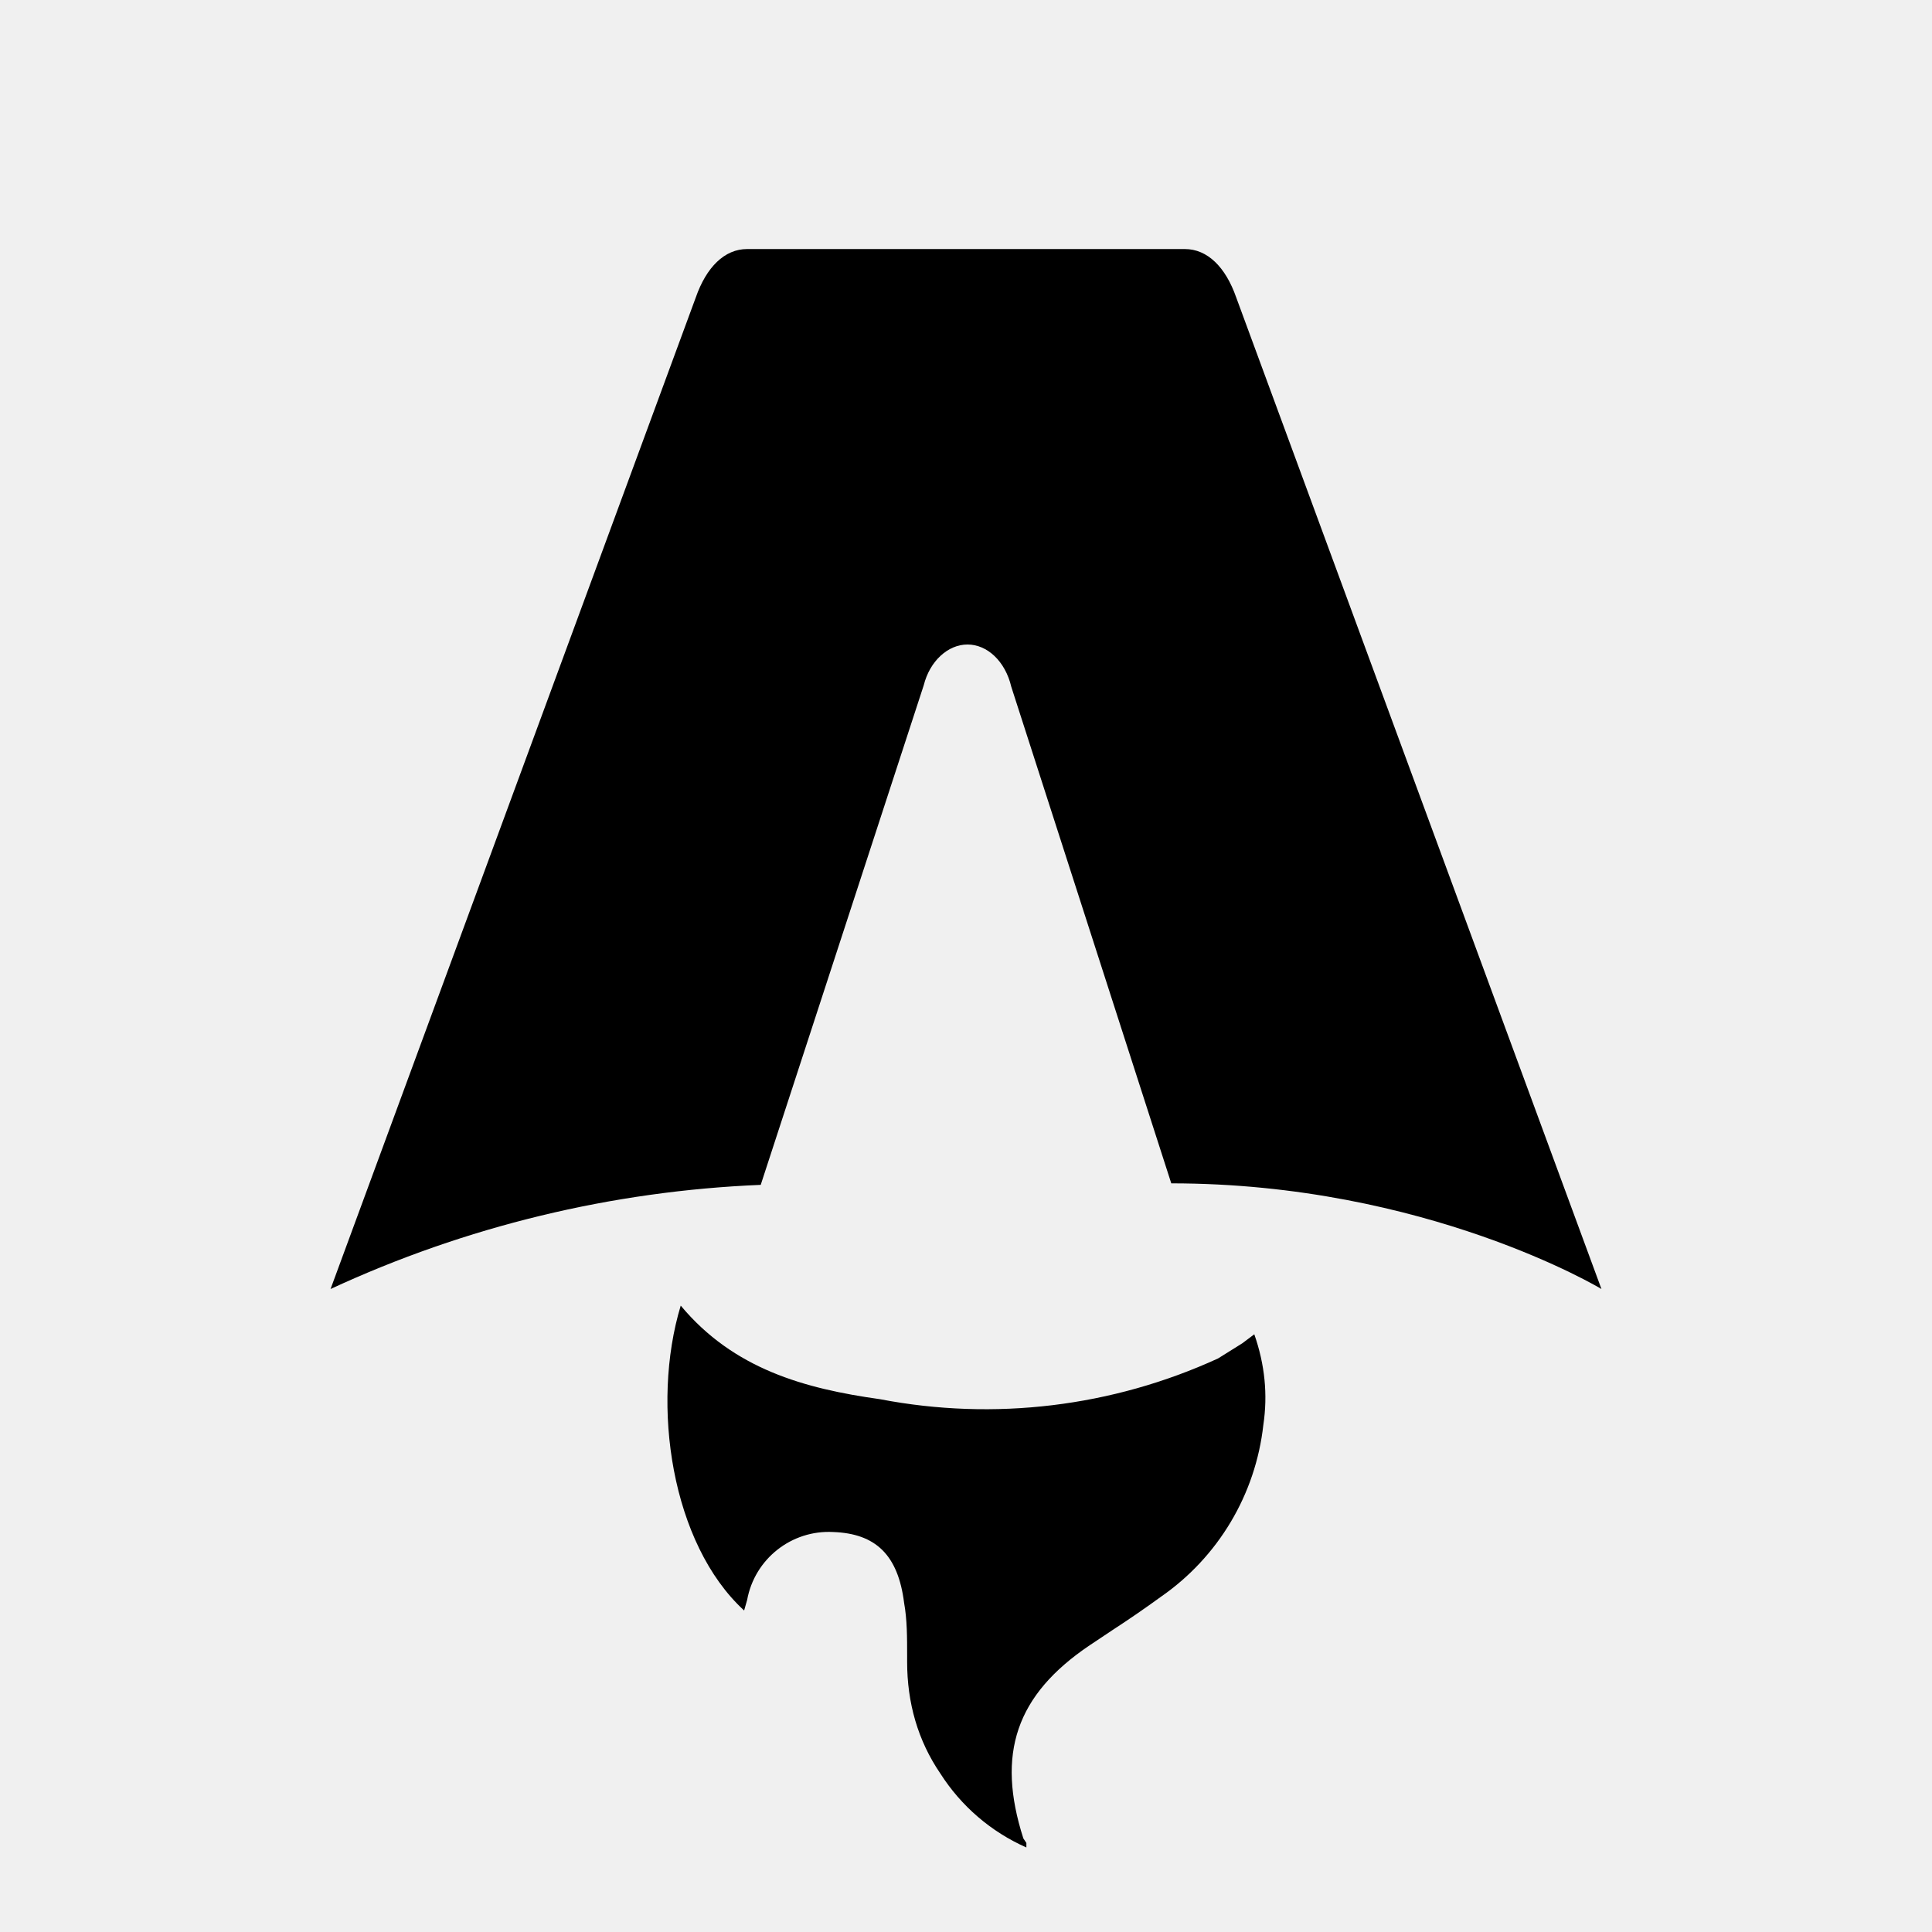
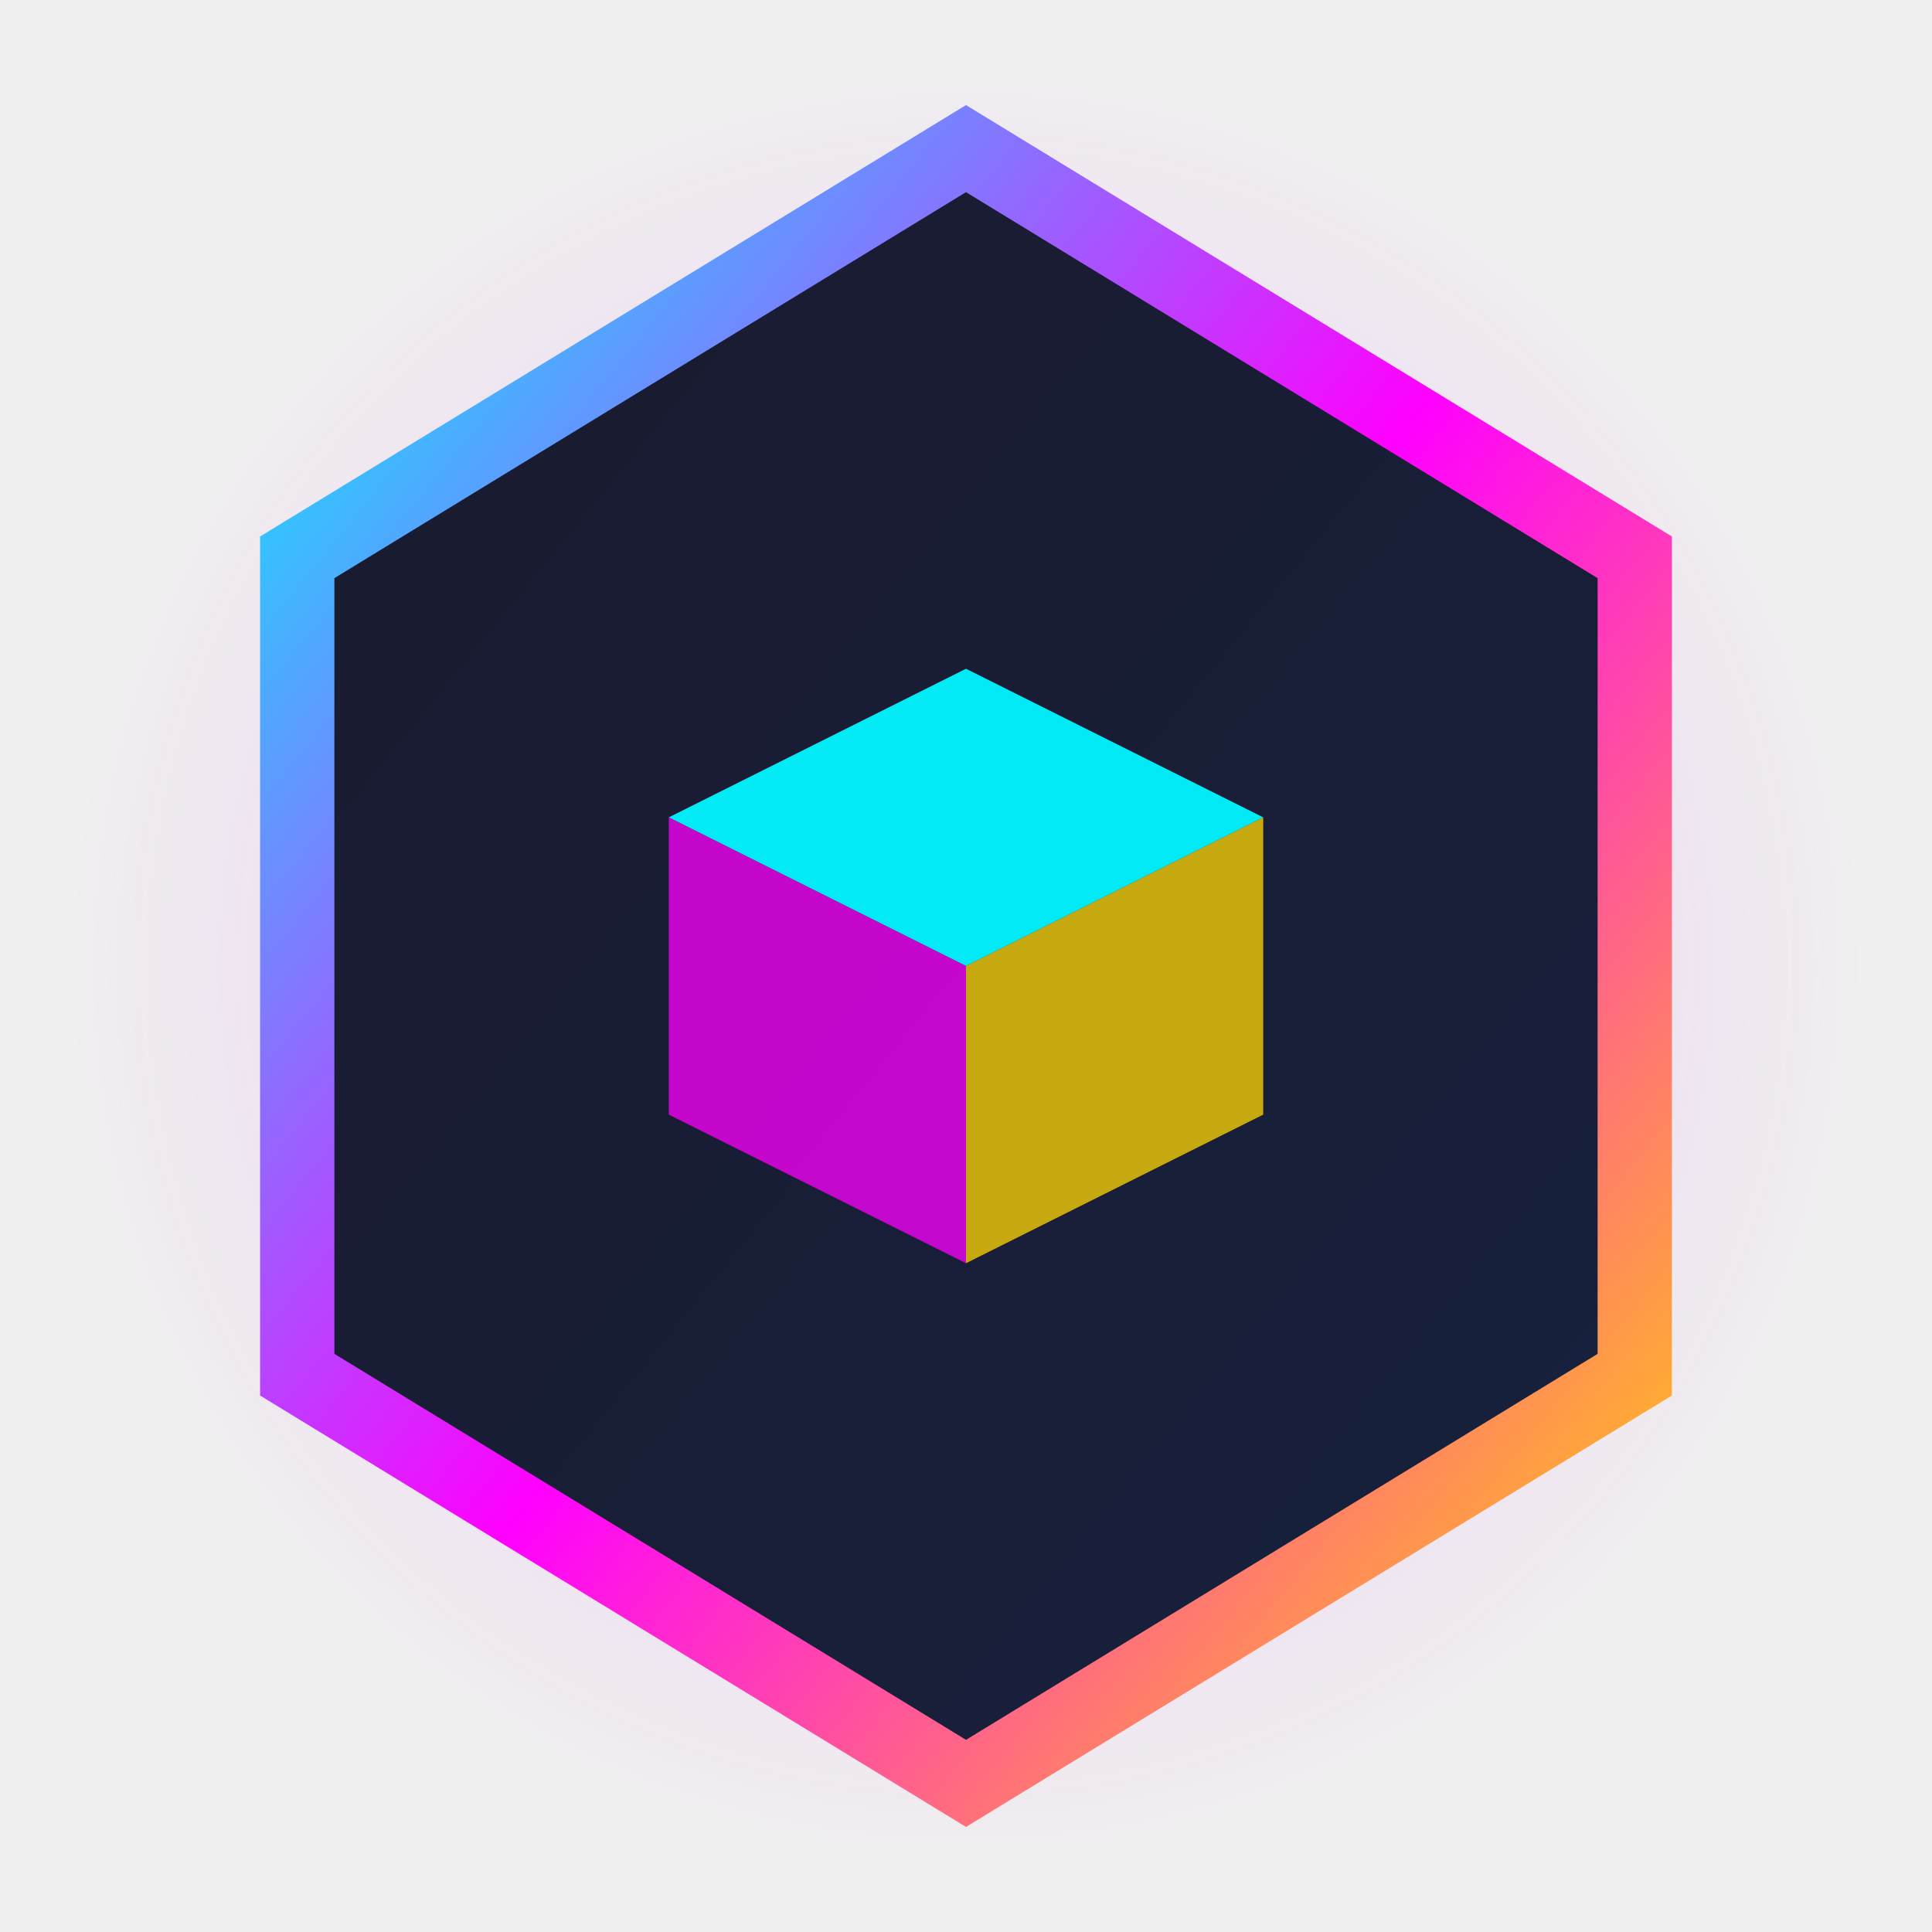
- <svg xmlns="http://www.w3.org/2000/svg" fill="none" viewBox="0 0 128 128">
-   <path d="M50.4 78.5a75.1 75.1 0 0 0-28.5 6.9l24.2-65.7c.7-2 1.9-3.2 3.4-3.2h29c1.5 0 2.7 1.2 3.4 3.2l24.2 65.7s-11.6-7-28.5-7L67 45.5c-.4-1.7-1.6-2.8-2.9-2.8-1.3 0-2.5 1.1-2.9 2.7L50.4 78.5Zm-1.1 28.2Zm-4.2-20.2c-2 6.6-.6 15.8 4.2 20.2a17.5 17.5 0 0 1 .2-.7 5.5 5.5 0 0 1 5.7-4.5c2.8.1 4.3 1.5 4.7 4.7.2 1.1.2 2.3.2 3.5v.4c0 2.7.7 5.2 2.2 7.4a13 13 0 0 0 5.7 4.9v-.3l-.2-.3c-1.8-5.6-.5-9.5 4.4-12.8l1.5-1a73 73 0 0 0 3.2-2.2 16 16 0 0 0 6.8-11.4c.3-2 .1-4-.6-6l-.8.6-1.6 1a37 37 0 0 1-22.4 2.7c-5-.7-9.7-2-13.2-6.2Z" />
-   <style>
-         path { fill: #000; }
-         @media (prefers-color-scheme: dark) {
-             path { fill: #FFF; }
-         }
-     </style>
+ <svg xmlns="http://www.w3.org/2000/svg" viewBox="0 0 52 52" fill="none">
+   <defs>
+     <linearGradient id="fav-electric" x1="0%" y1="0%" x2="100%" y2="100%">
+       <stop offset="0%" stop-color="#00F5FF" />
+       <stop offset="50%" stop-color="#FF00FF" />
+       <stop offset="100%" stop-color="#FFD700" />
+     </linearGradient>
+     <linearGradient id="fav-dark" x1="0%" y1="0%" x2="100%" y2="100%">
+       <stop offset="0%" stop-color="#1a1a2e" />
+       <stop offset="100%" stop-color="#16213e" />
+     </linearGradient>
+     <radialGradient id="fav-glow" cx="50%" cy="50%" r="50%">
+       <stop offset="0%" stop-color="#00F5FF" stop-opacity="0.8" />
+       <stop offset="100%" stop-color="#FF00FF" stop-opacity="0" />
+     </radialGradient>
+   </defs>
+   <circle cx="26" cy="26" r="24" fill="url(#fav-glow)" opacity="0.35" />
+   <path d="M26 4 L44 15 L44 37 L26 48 L8 37 L8 15 Z" fill="url(#fav-dark)" stroke="url(#fav-electric)" stroke-width="2" />
+   <path d="M26 18 L34 22 L26 26 L18 22 Z" fill="#00F5FF" opacity="0.95" />
+   <path d="M18 22 L18 30 L26 34 L26 26 Z" fill="#FF00FF" opacity="0.75" />
+   <path d="M26 26 L26 34 L34 30 L34 22 Z" fill="#FFD700" opacity="0.75" />
</svg>
